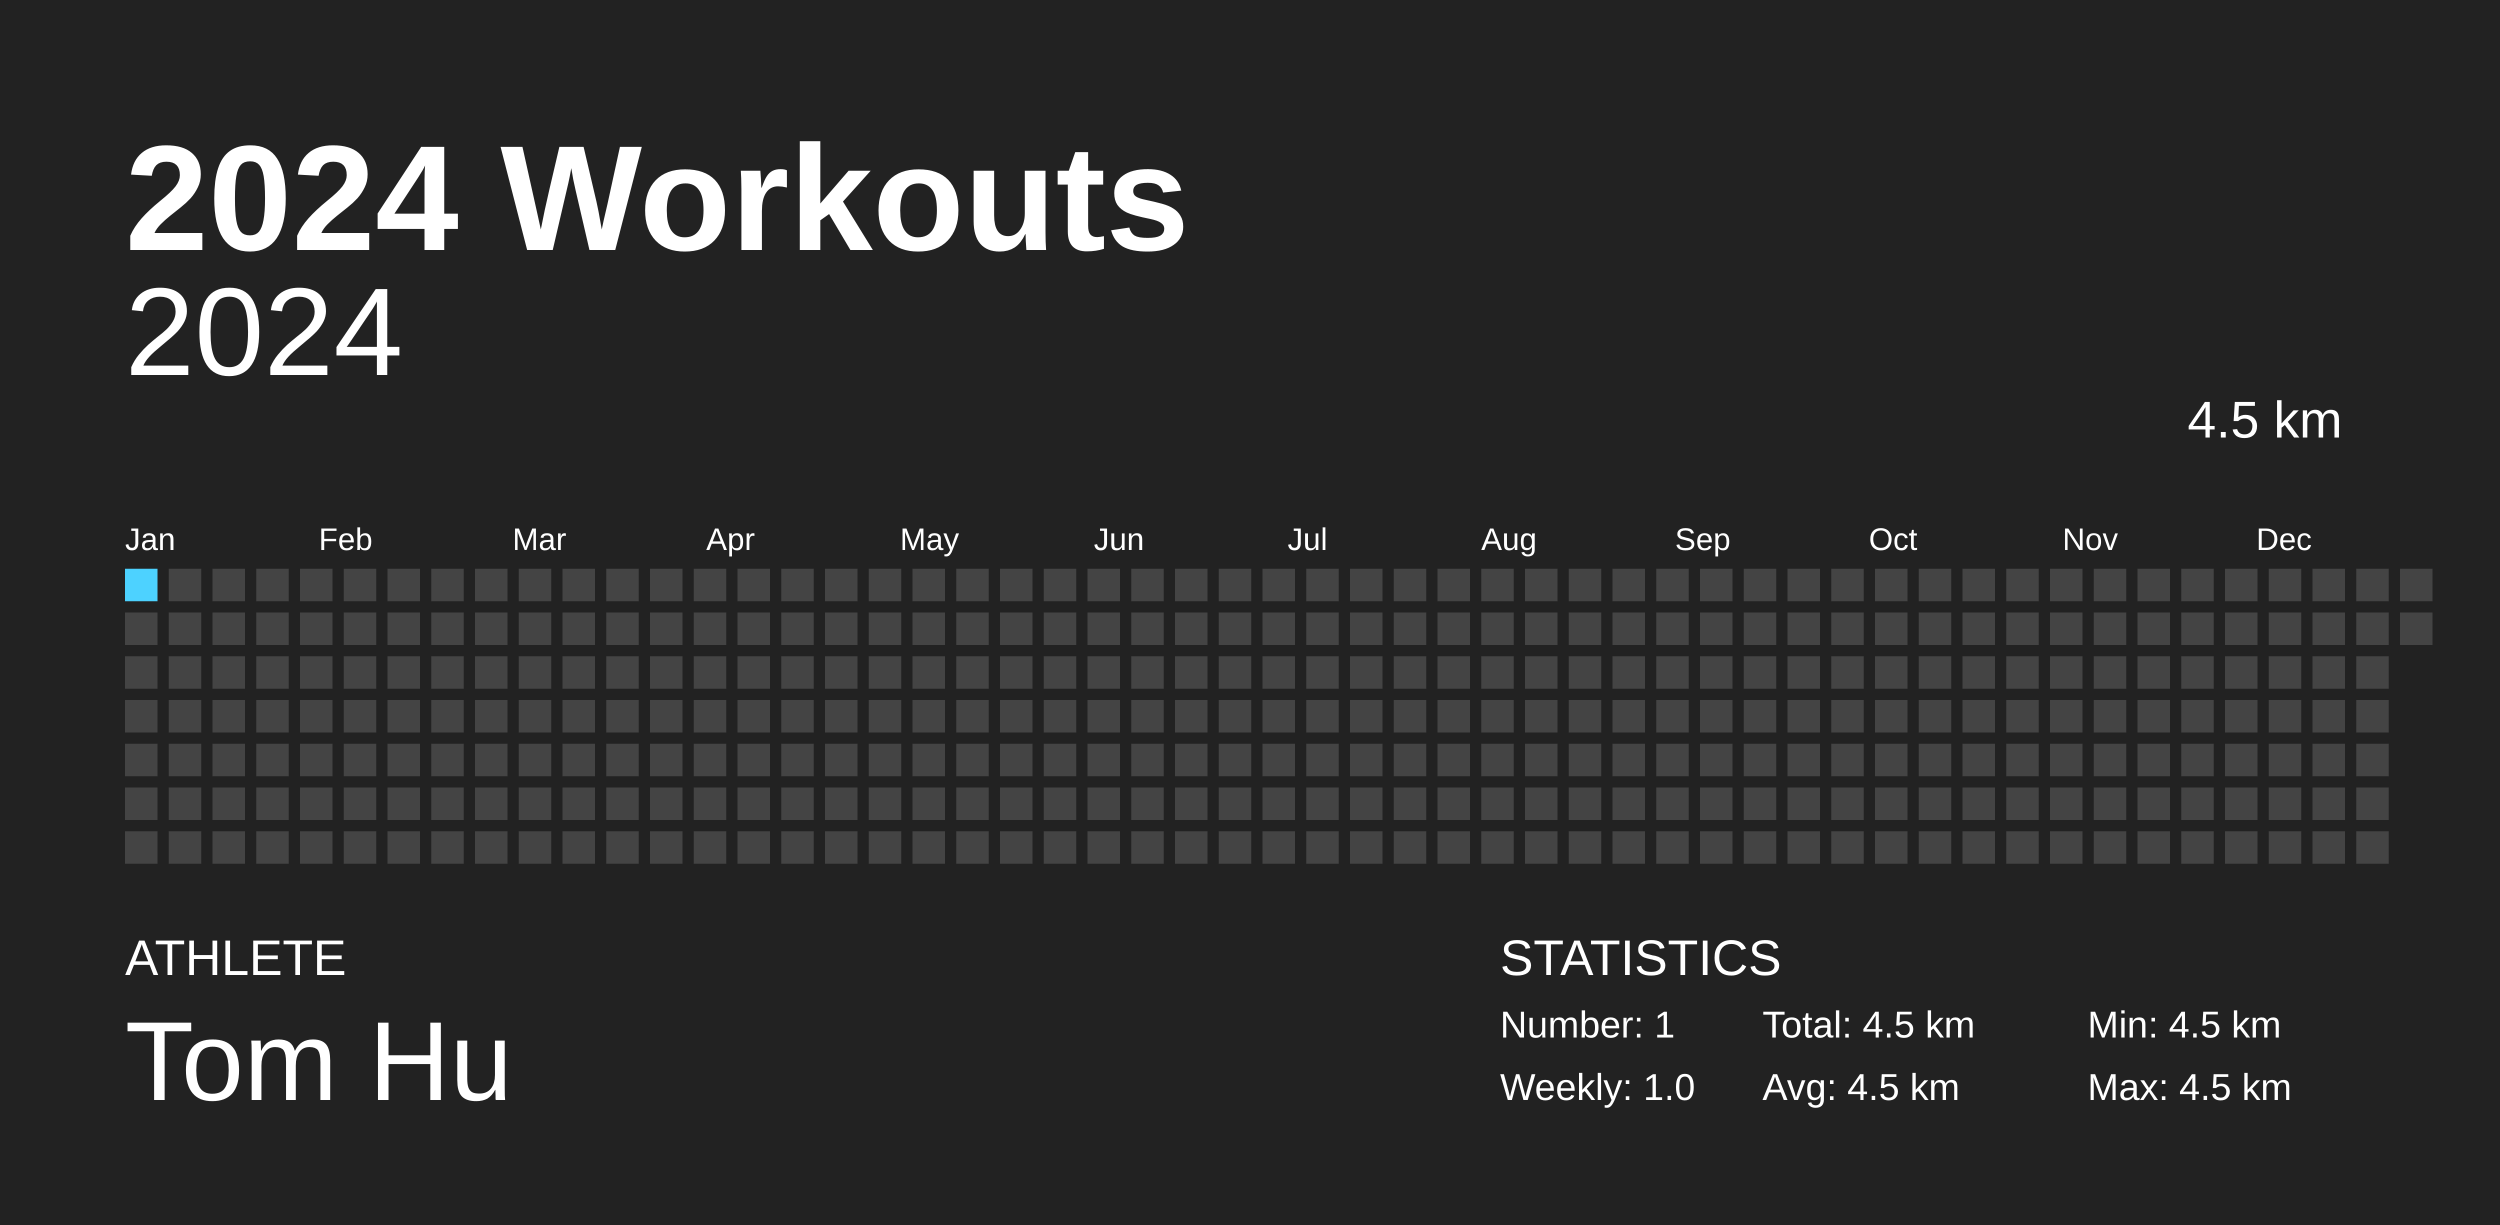
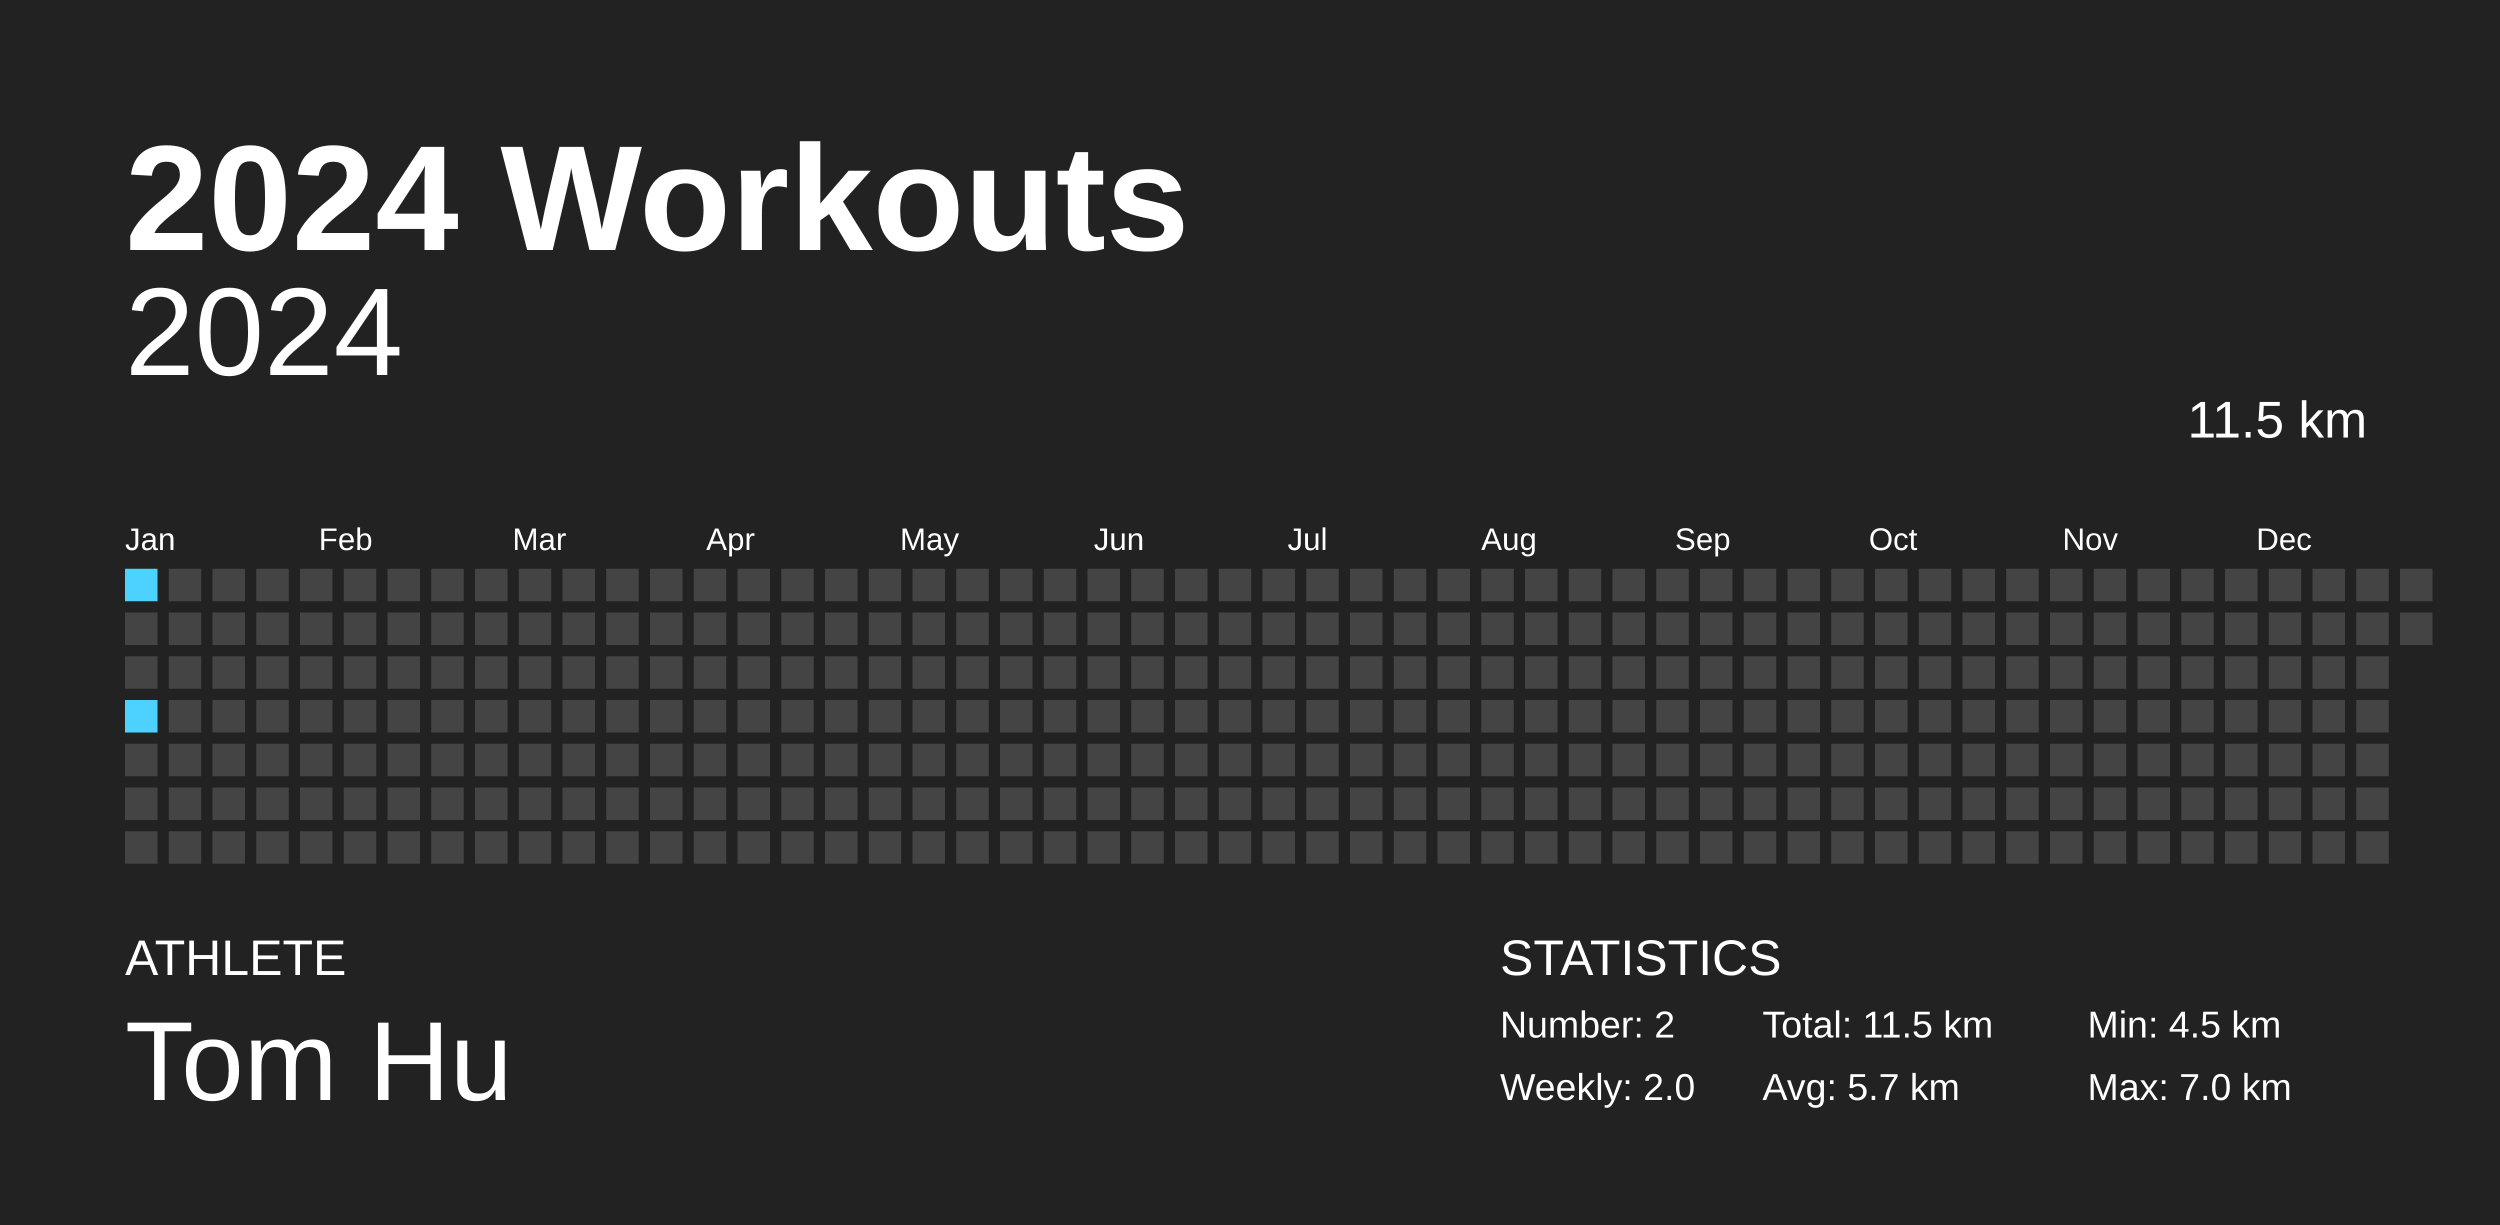
<svg xmlns="http://www.w3.org/2000/svg" baseProfile="full" height="98mm" version="1.1" viewBox="0,0,200,98" width="200mm">
  <defs />
  <rect fill="#222222" height="98" width="200" x="0" y="0" />
  <text fill="#FFFFFF" style="font-size:12px; font-family:Arial; font-weight:bold;" x="10" y="20">2024 Workouts</text>
  <text fill="#FFFFFF" style="font-size:4px; font-family:Arial" x="10" y="78">ATHLETE</text>
  <text fill="#FFFFFF" style="font-size:9px; font-family:Arial" x="10" y="88">Tom Hu</text>
  <text fill="#FFFFFF" style="font-size:4px; font-family:Arial" x="120" y="78">STATISTICS</text>
-   <text fill="#FFFFFF" style="font-size:3px; font-family:Arial" x="120" y="83">Number: 1</text>
-   <text fill="#FFFFFF" style="font-size:3px; font-family:Arial" x="120" y="88">Weekly: 1.0</text>
-   <text fill="#FFFFFF" style="font-size:3px; font-family:Arial" x="141" y="83">Total: 4.5 km</text>
-   <text fill="#FFFFFF" style="font-size:3px; font-family:Arial" x="141" y="88">Avg: 4.5 km</text>
+   <text fill="#FFFFFF" style="font-size:3px; font-family:Arial" x="120" y="83">Number: 2</text>
+   <text fill="#FFFFFF" style="font-size:3px; font-family:Arial" x="120" y="88">Weekly: 2.0</text>
+   <text fill="#FFFFFF" style="font-size:3px; font-family:Arial" x="141" y="83">Total: 11.5 km</text>
+   <text fill="#FFFFFF" style="font-size:3px; font-family:Arial" x="141" y="88">Avg: 5.7 km</text>
  <text fill="#FFFFFF" style="font-size:3px; font-family:Arial" x="167" y="83">Min: 4.5 km</text>
-   <text fill="#FFFFFF" style="font-size:3px; font-family:Arial" x="167" y="88">Max: 4.5 km</text>
+   <text fill="#FFFFFF" style="font-size:3px; font-family:Arial" x="167" y="88">Max: 7.0 km</text>
  <text alignment-baseline="hanging" fill="#FFFFFF" style="font-size:10.0px; font-family:Arial;" x="10" y="30">2024</text>
-   <text alignment-baseline="hanging" fill="#FFFFFF" style="font-size:4.125px; font-family:Arial;" x="175" y="35">4.5 km</text>
+   <text alignment-baseline="hanging" fill="#FFFFFF" style="font-size:4.125px; font-family:Arial;" x="175" y="35">11.5 km</text>
  <text fill="#FFFFFF" style="font-size:2.5px; font-family:Arial" x="10.0" y="44">Jan</text>
  <text fill="#FFFFFF" style="font-size:2.5px; font-family:Arial" x="25.5" y="44">Feb</text>
  <text fill="#FFFFFF" style="font-size:2.5px; font-family:Arial" x="41.0" y="44">Mar</text>
  <text fill="#FFFFFF" style="font-size:2.5px; font-family:Arial" x="56.5" y="44">Apr</text>
  <text fill="#FFFFFF" style="font-size:2.5px; font-family:Arial" x="72.0" y="44">May</text>
  <text fill="#FFFFFF" style="font-size:2.5px; font-family:Arial" x="87.5" y="44">Jun</text>
  <text fill="#FFFFFF" style="font-size:2.5px; font-family:Arial" x="103.0" y="44">Jul</text>
  <text fill="#FFFFFF" style="font-size:2.5px; font-family:Arial" x="118.5" y="44">Aug</text>
  <text fill="#FFFFFF" style="font-size:2.5px; font-family:Arial" x="134.0" y="44">Sep</text>
  <text fill="#FFFFFF" style="font-size:2.5px; font-family:Arial" x="149.5" y="44">Oct</text>
  <text fill="#FFFFFF" style="font-size:2.5px; font-family:Arial" x="165.0" y="44">Nov</text>
  <text fill="#FFFFFF" style="font-size:2.5px; font-family:Arial" x="180.5" y="44">Dec</text>
-   <rect fill="#4DD2FF" height="2.6" width="2.6" x="10.0" y="45.5" />
+   <rect fill="#4dd2ff" height="2.6" width="2.6" x="10.0" y="45.5" />
  <rect fill="#444444" height="2.6" width="2.6" x="10.0" y="49.0" />
  <rect fill="#444444" height="2.6" width="2.6" x="10.0" y="52.5" />
-   <rect fill="#444444" height="2.6" width="2.6" x="10.0" y="56.0" />
+   <rect fill="#4dd2ff" height="2.6" width="2.6" x="10.0" y="56.0" />
  <rect fill="#444444" height="2.6" width="2.6" x="10.0" y="59.5" />
  <rect fill="#444444" height="2.6" width="2.6" x="10.0" y="63.0" />
  <rect fill="#444444" height="2.6" width="2.6" x="10.0" y="66.5" />
  <rect fill="#444444" height="2.6" width="2.6" x="13.5" y="45.5" />
  <rect fill="#444444" height="2.6" width="2.6" x="13.5" y="49.0" />
  <rect fill="#444444" height="2.6" width="2.6" x="13.5" y="52.5" />
  <rect fill="#444444" height="2.6" width="2.6" x="13.5" y="56.0" />
  <rect fill="#444444" height="2.6" width="2.6" x="13.5" y="59.5" />
  <rect fill="#444444" height="2.6" width="2.6" x="13.5" y="63.0" />
  <rect fill="#444444" height="2.6" width="2.6" x="13.5" y="66.5" />
  <rect fill="#444444" height="2.6" width="2.6" x="17.0" y="45.5" />
  <rect fill="#444444" height="2.6" width="2.6" x="17.0" y="49.0" />
  <rect fill="#444444" height="2.6" width="2.6" x="17.0" y="52.5" />
  <rect fill="#444444" height="2.6" width="2.6" x="17.0" y="56.0" />
  <rect fill="#444444" height="2.6" width="2.6" x="17.0" y="59.5" />
  <rect fill="#444444" height="2.6" width="2.6" x="17.0" y="63.0" />
  <rect fill="#444444" height="2.6" width="2.6" x="17.0" y="66.5" />
  <rect fill="#444444" height="2.6" width="2.6" x="20.5" y="45.5" />
  <rect fill="#444444" height="2.6" width="2.6" x="20.5" y="49.0" />
  <rect fill="#444444" height="2.6" width="2.6" x="20.5" y="52.5" />
  <rect fill="#444444" height="2.6" width="2.6" x="20.5" y="56.0" />
  <rect fill="#444444" height="2.6" width="2.6" x="20.5" y="59.5" />
  <rect fill="#444444" height="2.6" width="2.6" x="20.5" y="63.0" />
  <rect fill="#444444" height="2.6" width="2.6" x="20.5" y="66.5" />
  <rect fill="#444444" height="2.6" width="2.6" x="24.0" y="45.5" />
  <rect fill="#444444" height="2.6" width="2.6" x="24.0" y="49.0" />
  <rect fill="#444444" height="2.6" width="2.6" x="24.0" y="52.5" />
  <rect fill="#444444" height="2.6" width="2.6" x="24.0" y="56.0" />
  <rect fill="#444444" height="2.6" width="2.6" x="24.0" y="59.5" />
  <rect fill="#444444" height="2.6" width="2.6" x="24.0" y="63.0" />
  <rect fill="#444444" height="2.6" width="2.6" x="24.0" y="66.5" />
  <rect fill="#444444" height="2.6" width="2.6" x="27.5" y="45.5" />
  <rect fill="#444444" height="2.6" width="2.6" x="27.5" y="49.0" />
  <rect fill="#444444" height="2.6" width="2.6" x="27.5" y="52.5" />
  <rect fill="#444444" height="2.6" width="2.6" x="27.5" y="56.0" />
  <rect fill="#444444" height="2.6" width="2.6" x="27.5" y="59.5" />
  <rect fill="#444444" height="2.6" width="2.6" x="27.5" y="63.0" />
  <rect fill="#444444" height="2.6" width="2.6" x="27.5" y="66.5" />
  <rect fill="#444444" height="2.6" width="2.6" x="31.0" y="45.5" />
  <rect fill="#444444" height="2.6" width="2.6" x="31.0" y="49.0" />
  <rect fill="#444444" height="2.6" width="2.6" x="31.0" y="52.5" />
  <rect fill="#444444" height="2.6" width="2.6" x="31.0" y="56.0" />
  <rect fill="#444444" height="2.6" width="2.6" x="31.0" y="59.5" />
  <rect fill="#444444" height="2.6" width="2.6" x="31.0" y="63.0" />
  <rect fill="#444444" height="2.6" width="2.6" x="31.0" y="66.5" />
  <rect fill="#444444" height="2.6" width="2.6" x="34.5" y="45.5" />
  <rect fill="#444444" height="2.6" width="2.6" x="34.5" y="49.0" />
  <rect fill="#444444" height="2.6" width="2.6" x="34.5" y="52.5" />
  <rect fill="#444444" height="2.6" width="2.6" x="34.5" y="56.0" />
  <rect fill="#444444" height="2.6" width="2.6" x="34.5" y="59.5" />
  <rect fill="#444444" height="2.6" width="2.6" x="34.5" y="63.0" />
  <rect fill="#444444" height="2.6" width="2.6" x="34.5" y="66.5" />
  <rect fill="#444444" height="2.6" width="2.6" x="38.0" y="45.5" />
  <rect fill="#444444" height="2.6" width="2.6" x="38.0" y="49.0" />
  <rect fill="#444444" height="2.6" width="2.6" x="38.0" y="52.5" />
  <rect fill="#444444" height="2.6" width="2.6" x="38.0" y="56.0" />
  <rect fill="#444444" height="2.6" width="2.6" x="38.0" y="59.5" />
  <rect fill="#444444" height="2.6" width="2.6" x="38.0" y="63.0" />
  <rect fill="#444444" height="2.6" width="2.6" x="38.0" y="66.5" />
  <rect fill="#444444" height="2.6" width="2.6" x="41.5" y="45.5" />
  <rect fill="#444444" height="2.6" width="2.6" x="41.5" y="49.0" />
  <rect fill="#444444" height="2.6" width="2.6" x="41.5" y="52.5" />
  <rect fill="#444444" height="2.6" width="2.6" x="41.5" y="56.0" />
  <rect fill="#444444" height="2.6" width="2.6" x="41.5" y="59.5" />
  <rect fill="#444444" height="2.6" width="2.6" x="41.5" y="63.0" />
  <rect fill="#444444" height="2.6" width="2.6" x="41.5" y="66.5" />
  <rect fill="#444444" height="2.6" width="2.6" x="45.0" y="45.5" />
  <rect fill="#444444" height="2.6" width="2.6" x="45.0" y="49.0" />
  <rect fill="#444444" height="2.6" width="2.6" x="45.0" y="52.5" />
  <rect fill="#444444" height="2.6" width="2.6" x="45.0" y="56.0" />
  <rect fill="#444444" height="2.6" width="2.6" x="45.0" y="59.5" />
  <rect fill="#444444" height="2.6" width="2.6" x="45.0" y="63.0" />
  <rect fill="#444444" height="2.6" width="2.6" x="45.0" y="66.5" />
  <rect fill="#444444" height="2.6" width="2.6" x="48.5" y="45.5" />
  <rect fill="#444444" height="2.6" width="2.6" x="48.5" y="49.0" />
  <rect fill="#444444" height="2.6" width="2.6" x="48.5" y="52.5" />
  <rect fill="#444444" height="2.6" width="2.6" x="48.5" y="56.0" />
  <rect fill="#444444" height="2.6" width="2.6" x="48.5" y="59.5" />
  <rect fill="#444444" height="2.6" width="2.6" x="48.5" y="63.0" />
  <rect fill="#444444" height="2.6" width="2.6" x="48.5" y="66.5" />
  <rect fill="#444444" height="2.6" width="2.6" x="52.0" y="45.5" />
  <rect fill="#444444" height="2.6" width="2.6" x="52.0" y="49.0" />
  <rect fill="#444444" height="2.6" width="2.6" x="52.0" y="52.5" />
  <rect fill="#444444" height="2.6" width="2.6" x="52.0" y="56.0" />
  <rect fill="#444444" height="2.6" width="2.6" x="52.0" y="59.5" />
  <rect fill="#444444" height="2.6" width="2.6" x="52.0" y="63.0" />
  <rect fill="#444444" height="2.6" width="2.6" x="52.0" y="66.5" />
  <rect fill="#444444" height="2.6" width="2.6" x="55.5" y="45.5" />
  <rect fill="#444444" height="2.6" width="2.6" x="55.5" y="49.0" />
  <rect fill="#444444" height="2.6" width="2.6" x="55.5" y="52.5" />
  <rect fill="#444444" height="2.6" width="2.6" x="55.5" y="56.0" />
  <rect fill="#444444" height="2.6" width="2.6" x="55.5" y="59.5" />
  <rect fill="#444444" height="2.6" width="2.6" x="55.5" y="63.0" />
  <rect fill="#444444" height="2.6" width="2.6" x="55.5" y="66.5" />
  <rect fill="#444444" height="2.6" width="2.6" x="59.0" y="45.5" />
  <rect fill="#444444" height="2.6" width="2.6" x="59.0" y="49.0" />
  <rect fill="#444444" height="2.6" width="2.6" x="59.0" y="52.5" />
  <rect fill="#444444" height="2.6" width="2.6" x="59.0" y="56.0" />
  <rect fill="#444444" height="2.6" width="2.6" x="59.0" y="59.5" />
  <rect fill="#444444" height="2.6" width="2.6" x="59.0" y="63.0" />
  <rect fill="#444444" height="2.6" width="2.6" x="59.0" y="66.5" />
  <rect fill="#444444" height="2.6" width="2.6" x="62.5" y="45.5" />
  <rect fill="#444444" height="2.6" width="2.6" x="62.5" y="49.0" />
  <rect fill="#444444" height="2.6" width="2.6" x="62.5" y="52.5" />
  <rect fill="#444444" height="2.6" width="2.6" x="62.5" y="56.0" />
  <rect fill="#444444" height="2.6" width="2.6" x="62.5" y="59.5" />
  <rect fill="#444444" height="2.6" width="2.6" x="62.5" y="63.0" />
  <rect fill="#444444" height="2.6" width="2.6" x="62.5" y="66.5" />
  <rect fill="#444444" height="2.6" width="2.6" x="66.0" y="45.5" />
  <rect fill="#444444" height="2.6" width="2.6" x="66.0" y="49.0" />
  <rect fill="#444444" height="2.6" width="2.6" x="66.0" y="52.5" />
  <rect fill="#444444" height="2.6" width="2.6" x="66.0" y="56.0" />
  <rect fill="#444444" height="2.6" width="2.6" x="66.0" y="59.5" />
  <rect fill="#444444" height="2.6" width="2.6" x="66.0" y="63.0" />
  <rect fill="#444444" height="2.6" width="2.6" x="66.0" y="66.5" />
  <rect fill="#444444" height="2.6" width="2.6" x="69.5" y="45.5" />
  <rect fill="#444444" height="2.6" width="2.6" x="69.5" y="49.0" />
  <rect fill="#444444" height="2.6" width="2.6" x="69.5" y="52.5" />
  <rect fill="#444444" height="2.6" width="2.6" x="69.5" y="56.0" />
  <rect fill="#444444" height="2.6" width="2.6" x="69.5" y="59.5" />
  <rect fill="#444444" height="2.6" width="2.6" x="69.5" y="63.0" />
  <rect fill="#444444" height="2.6" width="2.6" x="69.5" y="66.5" />
  <rect fill="#444444" height="2.6" width="2.6" x="73.0" y="45.5" />
  <rect fill="#444444" height="2.6" width="2.6" x="73.0" y="49.0" />
  <rect fill="#444444" height="2.6" width="2.6" x="73.0" y="52.5" />
  <rect fill="#444444" height="2.6" width="2.6" x="73.0" y="56.0" />
  <rect fill="#444444" height="2.6" width="2.6" x="73.0" y="59.5" />
  <rect fill="#444444" height="2.6" width="2.6" x="73.0" y="63.0" />
  <rect fill="#444444" height="2.6" width="2.6" x="73.0" y="66.5" />
  <rect fill="#444444" height="2.6" width="2.6" x="76.5" y="45.5" />
  <rect fill="#444444" height="2.6" width="2.6" x="76.5" y="49.0" />
  <rect fill="#444444" height="2.6" width="2.6" x="76.5" y="52.5" />
  <rect fill="#444444" height="2.6" width="2.6" x="76.5" y="56.0" />
  <rect fill="#444444" height="2.6" width="2.6" x="76.5" y="59.5" />
  <rect fill="#444444" height="2.6" width="2.6" x="76.5" y="63.0" />
  <rect fill="#444444" height="2.6" width="2.6" x="76.5" y="66.5" />
  <rect fill="#444444" height="2.6" width="2.6" x="80.0" y="45.5" />
  <rect fill="#444444" height="2.6" width="2.6" x="80.0" y="49.0" />
  <rect fill="#444444" height="2.6" width="2.6" x="80.0" y="52.5" />
  <rect fill="#444444" height="2.6" width="2.6" x="80.0" y="56.0" />
  <rect fill="#444444" height="2.6" width="2.6" x="80.0" y="59.5" />
  <rect fill="#444444" height="2.6" width="2.6" x="80.0" y="63.0" />
  <rect fill="#444444" height="2.6" width="2.6" x="80.0" y="66.5" />
  <rect fill="#444444" height="2.6" width="2.6" x="83.5" y="45.5" />
  <rect fill="#444444" height="2.6" width="2.6" x="83.5" y="49.0" />
  <rect fill="#444444" height="2.6" width="2.6" x="83.5" y="52.5" />
  <rect fill="#444444" height="2.6" width="2.6" x="83.5" y="56.0" />
  <rect fill="#444444" height="2.6" width="2.6" x="83.5" y="59.5" />
  <rect fill="#444444" height="2.6" width="2.6" x="83.5" y="63.0" />
  <rect fill="#444444" height="2.6" width="2.6" x="83.5" y="66.5" />
  <rect fill="#444444" height="2.6" width="2.6" x="87.0" y="45.5" />
  <rect fill="#444444" height="2.6" width="2.6" x="87.0" y="49.0" />
  <rect fill="#444444" height="2.6" width="2.6" x="87.0" y="52.5" />
  <rect fill="#444444" height="2.6" width="2.6" x="87.0" y="56.0" />
  <rect fill="#444444" height="2.6" width="2.6" x="87.0" y="59.5" />
  <rect fill="#444444" height="2.6" width="2.6" x="87.0" y="63.0" />
  <rect fill="#444444" height="2.6" width="2.6" x="87.0" y="66.5" />
  <rect fill="#444444" height="2.6" width="2.6" x="90.5" y="45.5" />
  <rect fill="#444444" height="2.6" width="2.6" x="90.5" y="49.0" />
  <rect fill="#444444" height="2.6" width="2.6" x="90.5" y="52.5" />
  <rect fill="#444444" height="2.6" width="2.6" x="90.5" y="56.0" />
  <rect fill="#444444" height="2.6" width="2.6" x="90.5" y="59.5" />
  <rect fill="#444444" height="2.6" width="2.6" x="90.5" y="63.0" />
  <rect fill="#444444" height="2.6" width="2.6" x="90.5" y="66.5" />
  <rect fill="#444444" height="2.6" width="2.6" x="94.0" y="45.5" />
  <rect fill="#444444" height="2.6" width="2.6" x="94.0" y="49.0" />
  <rect fill="#444444" height="2.6" width="2.6" x="94.0" y="52.5" />
  <rect fill="#444444" height="2.6" width="2.6" x="94.0" y="56.0" />
  <rect fill="#444444" height="2.6" width="2.6" x="94.0" y="59.5" />
  <rect fill="#444444" height="2.6" width="2.6" x="94.0" y="63.0" />
  <rect fill="#444444" height="2.6" width="2.6" x="94.0" y="66.5" />
  <rect fill="#444444" height="2.6" width="2.6" x="97.5" y="45.5" />
  <rect fill="#444444" height="2.6" width="2.6" x="97.5" y="49.0" />
  <rect fill="#444444" height="2.6" width="2.6" x="97.5" y="52.5" />
  <rect fill="#444444" height="2.6" width="2.6" x="97.5" y="56.0" />
  <rect fill="#444444" height="2.6" width="2.6" x="97.5" y="59.5" />
  <rect fill="#444444" height="2.6" width="2.6" x="97.5" y="63.0" />
  <rect fill="#444444" height="2.6" width="2.6" x="97.5" y="66.5" />
  <rect fill="#444444" height="2.6" width="2.6" x="101.0" y="45.5" />
  <rect fill="#444444" height="2.6" width="2.6" x="101.0" y="49.0" />
  <rect fill="#444444" height="2.6" width="2.6" x="101.0" y="52.5" />
  <rect fill="#444444" height="2.6" width="2.6" x="101.0" y="56.0" />
  <rect fill="#444444" height="2.6" width="2.6" x="101.0" y="59.5" />
  <rect fill="#444444" height="2.6" width="2.6" x="101.0" y="63.0" />
  <rect fill="#444444" height="2.6" width="2.6" x="101.0" y="66.5" />
  <rect fill="#444444" height="2.6" width="2.6" x="104.5" y="45.5" />
  <rect fill="#444444" height="2.6" width="2.6" x="104.5" y="49.0" />
  <rect fill="#444444" height="2.6" width="2.6" x="104.5" y="52.5" />
  <rect fill="#444444" height="2.6" width="2.6" x="104.5" y="56.0" />
  <rect fill="#444444" height="2.6" width="2.6" x="104.5" y="59.5" />
  <rect fill="#444444" height="2.6" width="2.6" x="104.5" y="63.0" />
  <rect fill="#444444" height="2.6" width="2.6" x="104.5" y="66.5" />
  <rect fill="#444444" height="2.6" width="2.6" x="108.0" y="45.5" />
  <rect fill="#444444" height="2.6" width="2.6" x="108.0" y="49.0" />
  <rect fill="#444444" height="2.6" width="2.6" x="108.0" y="52.5" />
  <rect fill="#444444" height="2.6" width="2.6" x="108.0" y="56.0" />
  <rect fill="#444444" height="2.6" width="2.6" x="108.0" y="59.5" />
  <rect fill="#444444" height="2.6" width="2.6" x="108.0" y="63.0" />
  <rect fill="#444444" height="2.6" width="2.6" x="108.0" y="66.5" />
  <rect fill="#444444" height="2.6" width="2.6" x="111.5" y="45.5" />
  <rect fill="#444444" height="2.6" width="2.6" x="111.5" y="49.0" />
  <rect fill="#444444" height="2.6" width="2.6" x="111.5" y="52.5" />
  <rect fill="#444444" height="2.6" width="2.6" x="111.5" y="56.0" />
  <rect fill="#444444" height="2.6" width="2.6" x="111.5" y="59.5" />
  <rect fill="#444444" height="2.6" width="2.6" x="111.5" y="63.0" />
  <rect fill="#444444" height="2.6" width="2.6" x="111.5" y="66.5" />
  <rect fill="#444444" height="2.6" width="2.6" x="115.0" y="45.5" />
  <rect fill="#444444" height="2.6" width="2.6" x="115.0" y="49.0" />
  <rect fill="#444444" height="2.6" width="2.6" x="115.0" y="52.5" />
  <rect fill="#444444" height="2.6" width="2.6" x="115.0" y="56.0" />
  <rect fill="#444444" height="2.6" width="2.6" x="115.0" y="59.5" />
  <rect fill="#444444" height="2.6" width="2.6" x="115.0" y="63.0" />
  <rect fill="#444444" height="2.6" width="2.6" x="115.0" y="66.5" />
  <rect fill="#444444" height="2.6" width="2.6" x="118.5" y="45.5" />
  <rect fill="#444444" height="2.6" width="2.6" x="118.5" y="49.0" />
  <rect fill="#444444" height="2.6" width="2.6" x="118.5" y="52.5" />
  <rect fill="#444444" height="2.6" width="2.6" x="118.5" y="56.0" />
  <rect fill="#444444" height="2.6" width="2.6" x="118.5" y="59.5" />
  <rect fill="#444444" height="2.6" width="2.6" x="118.5" y="63.0" />
  <rect fill="#444444" height="2.6" width="2.6" x="118.5" y="66.5" />
  <rect fill="#444444" height="2.6" width="2.6" x="122.0" y="45.5" />
  <rect fill="#444444" height="2.6" width="2.6" x="122.0" y="49.0" />
  <rect fill="#444444" height="2.6" width="2.6" x="122.0" y="52.5" />
  <rect fill="#444444" height="2.6" width="2.6" x="122.0" y="56.0" />
  <rect fill="#444444" height="2.6" width="2.6" x="122.0" y="59.5" />
  <rect fill="#444444" height="2.6" width="2.6" x="122.0" y="63.0" />
  <rect fill="#444444" height="2.6" width="2.6" x="122.0" y="66.5" />
  <rect fill="#444444" height="2.6" width="2.6" x="125.5" y="45.5" />
  <rect fill="#444444" height="2.6" width="2.6" x="125.5" y="49.0" />
  <rect fill="#444444" height="2.6" width="2.6" x="125.5" y="52.5" />
  <rect fill="#444444" height="2.6" width="2.6" x="125.5" y="56.0" />
  <rect fill="#444444" height="2.6" width="2.6" x="125.5" y="59.5" />
  <rect fill="#444444" height="2.6" width="2.6" x="125.5" y="63.0" />
  <rect fill="#444444" height="2.6" width="2.6" x="125.5" y="66.5" />
  <rect fill="#444444" height="2.6" width="2.6" x="129.0" y="45.5" />
  <rect fill="#444444" height="2.6" width="2.6" x="129.0" y="49.0" />
  <rect fill="#444444" height="2.6" width="2.6" x="129.0" y="52.5" />
  <rect fill="#444444" height="2.6" width="2.6" x="129.0" y="56.0" />
  <rect fill="#444444" height="2.6" width="2.6" x="129.0" y="59.5" />
  <rect fill="#444444" height="2.6" width="2.6" x="129.0" y="63.0" />
  <rect fill="#444444" height="2.6" width="2.6" x="129.0" y="66.5" />
  <rect fill="#444444" height="2.6" width="2.6" x="132.5" y="45.5" />
  <rect fill="#444444" height="2.6" width="2.6" x="132.5" y="49.0" />
  <rect fill="#444444" height="2.6" width="2.6" x="132.5" y="52.5" />
  <rect fill="#444444" height="2.6" width="2.6" x="132.5" y="56.0" />
  <rect fill="#444444" height="2.6" width="2.6" x="132.5" y="59.5" />
  <rect fill="#444444" height="2.6" width="2.6" x="132.5" y="63.0" />
  <rect fill="#444444" height="2.6" width="2.6" x="132.5" y="66.5" />
  <rect fill="#444444" height="2.6" width="2.6" x="136.0" y="45.5" />
  <rect fill="#444444" height="2.6" width="2.6" x="136.0" y="49.0" />
  <rect fill="#444444" height="2.6" width="2.6" x="136.0" y="52.5" />
  <rect fill="#444444" height="2.6" width="2.6" x="136.0" y="56.0" />
  <rect fill="#444444" height="2.6" width="2.6" x="136.0" y="59.5" />
  <rect fill="#444444" height="2.6" width="2.6" x="136.0" y="63.0" />
  <rect fill="#444444" height="2.6" width="2.6" x="136.0" y="66.5" />
  <rect fill="#444444" height="2.6" width="2.6" x="139.5" y="45.5" />
  <rect fill="#444444" height="2.6" width="2.6" x="139.5" y="49.0" />
  <rect fill="#444444" height="2.6" width="2.6" x="139.5" y="52.5" />
  <rect fill="#444444" height="2.6" width="2.6" x="139.5" y="56.0" />
  <rect fill="#444444" height="2.6" width="2.6" x="139.5" y="59.5" />
  <rect fill="#444444" height="2.6" width="2.6" x="139.5" y="63.0" />
  <rect fill="#444444" height="2.6" width="2.6" x="139.5" y="66.5" />
  <rect fill="#444444" height="2.6" width="2.6" x="143.0" y="45.5" />
  <rect fill="#444444" height="2.6" width="2.6" x="143.0" y="49.0" />
  <rect fill="#444444" height="2.6" width="2.6" x="143.0" y="52.5" />
  <rect fill="#444444" height="2.6" width="2.6" x="143.0" y="56.0" />
  <rect fill="#444444" height="2.6" width="2.6" x="143.0" y="59.5" />
  <rect fill="#444444" height="2.6" width="2.6" x="143.0" y="63.0" />
  <rect fill="#444444" height="2.6" width="2.6" x="143.0" y="66.5" />
  <rect fill="#444444" height="2.6" width="2.6" x="146.5" y="45.5" />
  <rect fill="#444444" height="2.6" width="2.6" x="146.5" y="49.0" />
  <rect fill="#444444" height="2.6" width="2.6" x="146.5" y="52.5" />
  <rect fill="#444444" height="2.6" width="2.6" x="146.5" y="56.0" />
  <rect fill="#444444" height="2.6" width="2.6" x="146.5" y="59.5" />
  <rect fill="#444444" height="2.6" width="2.6" x="146.5" y="63.0" />
  <rect fill="#444444" height="2.6" width="2.6" x="146.5" y="66.5" />
  <rect fill="#444444" height="2.6" width="2.6" x="150.0" y="45.5" />
  <rect fill="#444444" height="2.6" width="2.6" x="150.0" y="49.0" />
  <rect fill="#444444" height="2.6" width="2.6" x="150.0" y="52.5" />
  <rect fill="#444444" height="2.6" width="2.6" x="150.0" y="56.0" />
  <rect fill="#444444" height="2.6" width="2.6" x="150.0" y="59.5" />
  <rect fill="#444444" height="2.6" width="2.6" x="150.0" y="63.0" />
  <rect fill="#444444" height="2.6" width="2.6" x="150.0" y="66.5" />
  <rect fill="#444444" height="2.6" width="2.6" x="153.5" y="45.5" />
  <rect fill="#444444" height="2.6" width="2.6" x="153.5" y="49.0" />
  <rect fill="#444444" height="2.6" width="2.6" x="153.5" y="52.5" />
  <rect fill="#444444" height="2.6" width="2.6" x="153.5" y="56.0" />
  <rect fill="#444444" height="2.6" width="2.6" x="153.5" y="59.5" />
  <rect fill="#444444" height="2.6" width="2.6" x="153.5" y="63.0" />
  <rect fill="#444444" height="2.6" width="2.6" x="153.5" y="66.5" />
  <rect fill="#444444" height="2.6" width="2.6" x="157.0" y="45.5" />
  <rect fill="#444444" height="2.6" width="2.6" x="157.0" y="49.0" />
  <rect fill="#444444" height="2.6" width="2.6" x="157.0" y="52.5" />
  <rect fill="#444444" height="2.6" width="2.6" x="157.0" y="56.0" />
  <rect fill="#444444" height="2.6" width="2.6" x="157.0" y="59.5" />
  <rect fill="#444444" height="2.6" width="2.6" x="157.0" y="63.0" />
  <rect fill="#444444" height="2.6" width="2.6" x="157.0" y="66.5" />
  <rect fill="#444444" height="2.6" width="2.6" x="160.5" y="45.5" />
  <rect fill="#444444" height="2.6" width="2.6" x="160.5" y="49.0" />
  <rect fill="#444444" height="2.6" width="2.6" x="160.5" y="52.5" />
  <rect fill="#444444" height="2.6" width="2.6" x="160.5" y="56.0" />
  <rect fill="#444444" height="2.6" width="2.6" x="160.5" y="59.5" />
  <rect fill="#444444" height="2.6" width="2.6" x="160.5" y="63.0" />
  <rect fill="#444444" height="2.6" width="2.6" x="160.5" y="66.5" />
  <rect fill="#444444" height="2.6" width="2.6" x="164.0" y="45.5" />
  <rect fill="#444444" height="2.6" width="2.6" x="164.0" y="49.0" />
  <rect fill="#444444" height="2.6" width="2.6" x="164.0" y="52.5" />
  <rect fill="#444444" height="2.6" width="2.6" x="164.0" y="56.0" />
  <rect fill="#444444" height="2.6" width="2.6" x="164.0" y="59.5" />
  <rect fill="#444444" height="2.6" width="2.6" x="164.0" y="63.0" />
  <rect fill="#444444" height="2.6" width="2.6" x="164.0" y="66.5" />
  <rect fill="#444444" height="2.6" width="2.6" x="167.5" y="45.5" />
  <rect fill="#444444" height="2.6" width="2.6" x="167.5" y="49.0" />
  <rect fill="#444444" height="2.6" width="2.6" x="167.5" y="52.5" />
  <rect fill="#444444" height="2.6" width="2.6" x="167.5" y="56.0" />
  <rect fill="#444444" height="2.6" width="2.6" x="167.5" y="59.5" />
  <rect fill="#444444" height="2.6" width="2.6" x="167.5" y="63.0" />
  <rect fill="#444444" height="2.6" width="2.6" x="167.5" y="66.5" />
  <rect fill="#444444" height="2.6" width="2.6" x="171.0" y="45.5" />
  <rect fill="#444444" height="2.6" width="2.6" x="171.0" y="49.0" />
  <rect fill="#444444" height="2.6" width="2.6" x="171.0" y="52.5" />
  <rect fill="#444444" height="2.6" width="2.6" x="171.0" y="56.0" />
  <rect fill="#444444" height="2.6" width="2.6" x="171.0" y="59.5" />
  <rect fill="#444444" height="2.6" width="2.6" x="171.0" y="63.0" />
  <rect fill="#444444" height="2.6" width="2.6" x="171.0" y="66.5" />
  <rect fill="#444444" height="2.6" width="2.6" x="174.5" y="45.5" />
  <rect fill="#444444" height="2.6" width="2.6" x="174.5" y="49.0" />
  <rect fill="#444444" height="2.6" width="2.6" x="174.5" y="52.5" />
  <rect fill="#444444" height="2.6" width="2.6" x="174.5" y="56.0" />
  <rect fill="#444444" height="2.6" width="2.6" x="174.5" y="59.5" />
  <rect fill="#444444" height="2.6" width="2.6" x="174.5" y="63.0" />
  <rect fill="#444444" height="2.6" width="2.6" x="174.5" y="66.5" />
  <rect fill="#444444" height="2.6" width="2.6" x="178.0" y="45.5" />
  <rect fill="#444444" height="2.6" width="2.6" x="178.0" y="49.0" />
  <rect fill="#444444" height="2.6" width="2.6" x="178.0" y="52.5" />
  <rect fill="#444444" height="2.6" width="2.6" x="178.0" y="56.0" />
  <rect fill="#444444" height="2.6" width="2.6" x="178.0" y="59.5" />
  <rect fill="#444444" height="2.6" width="2.6" x="178.0" y="63.0" />
  <rect fill="#444444" height="2.6" width="2.6" x="178.0" y="66.5" />
  <rect fill="#444444" height="2.6" width="2.6" x="181.5" y="45.5" />
  <rect fill="#444444" height="2.6" width="2.6" x="181.5" y="49.0" />
  <rect fill="#444444" height="2.6" width="2.6" x="181.5" y="52.5" />
  <rect fill="#444444" height="2.6" width="2.6" x="181.5" y="56.0" />
  <rect fill="#444444" height="2.6" width="2.6" x="181.5" y="59.5" />
  <rect fill="#444444" height="2.6" width="2.6" x="181.5" y="63.0" />
  <rect fill="#444444" height="2.6" width="2.6" x="181.5" y="66.5" />
  <rect fill="#444444" height="2.6" width="2.6" x="185.0" y="45.5" />
  <rect fill="#444444" height="2.6" width="2.6" x="185.0" y="49.0" />
  <rect fill="#444444" height="2.6" width="2.6" x="185.0" y="52.5" />
  <rect fill="#444444" height="2.6" width="2.6" x="185.0" y="56.0" />
  <rect fill="#444444" height="2.6" width="2.6" x="185.0" y="59.5" />
  <rect fill="#444444" height="2.6" width="2.6" x="185.0" y="63.0" />
  <rect fill="#444444" height="2.6" width="2.6" x="185.0" y="66.5" />
  <rect fill="#444444" height="2.6" width="2.6" x="188.5" y="45.5" />
  <rect fill="#444444" height="2.6" width="2.6" x="188.5" y="49.0" />
  <rect fill="#444444" height="2.6" width="2.6" x="188.5" y="52.5" />
  <rect fill="#444444" height="2.6" width="2.6" x="188.5" y="56.0" />
  <rect fill="#444444" height="2.6" width="2.6" x="188.5" y="59.5" />
  <rect fill="#444444" height="2.6" width="2.6" x="188.5" y="63.0" />
  <rect fill="#444444" height="2.6" width="2.6" x="188.5" y="66.5" />
  <rect fill="#444444" height="2.6" width="2.6" x="192.0" y="45.5" />
  <rect fill="#444444" height="2.6" width="2.6" x="192.0" y="49.0" />
</svg>
